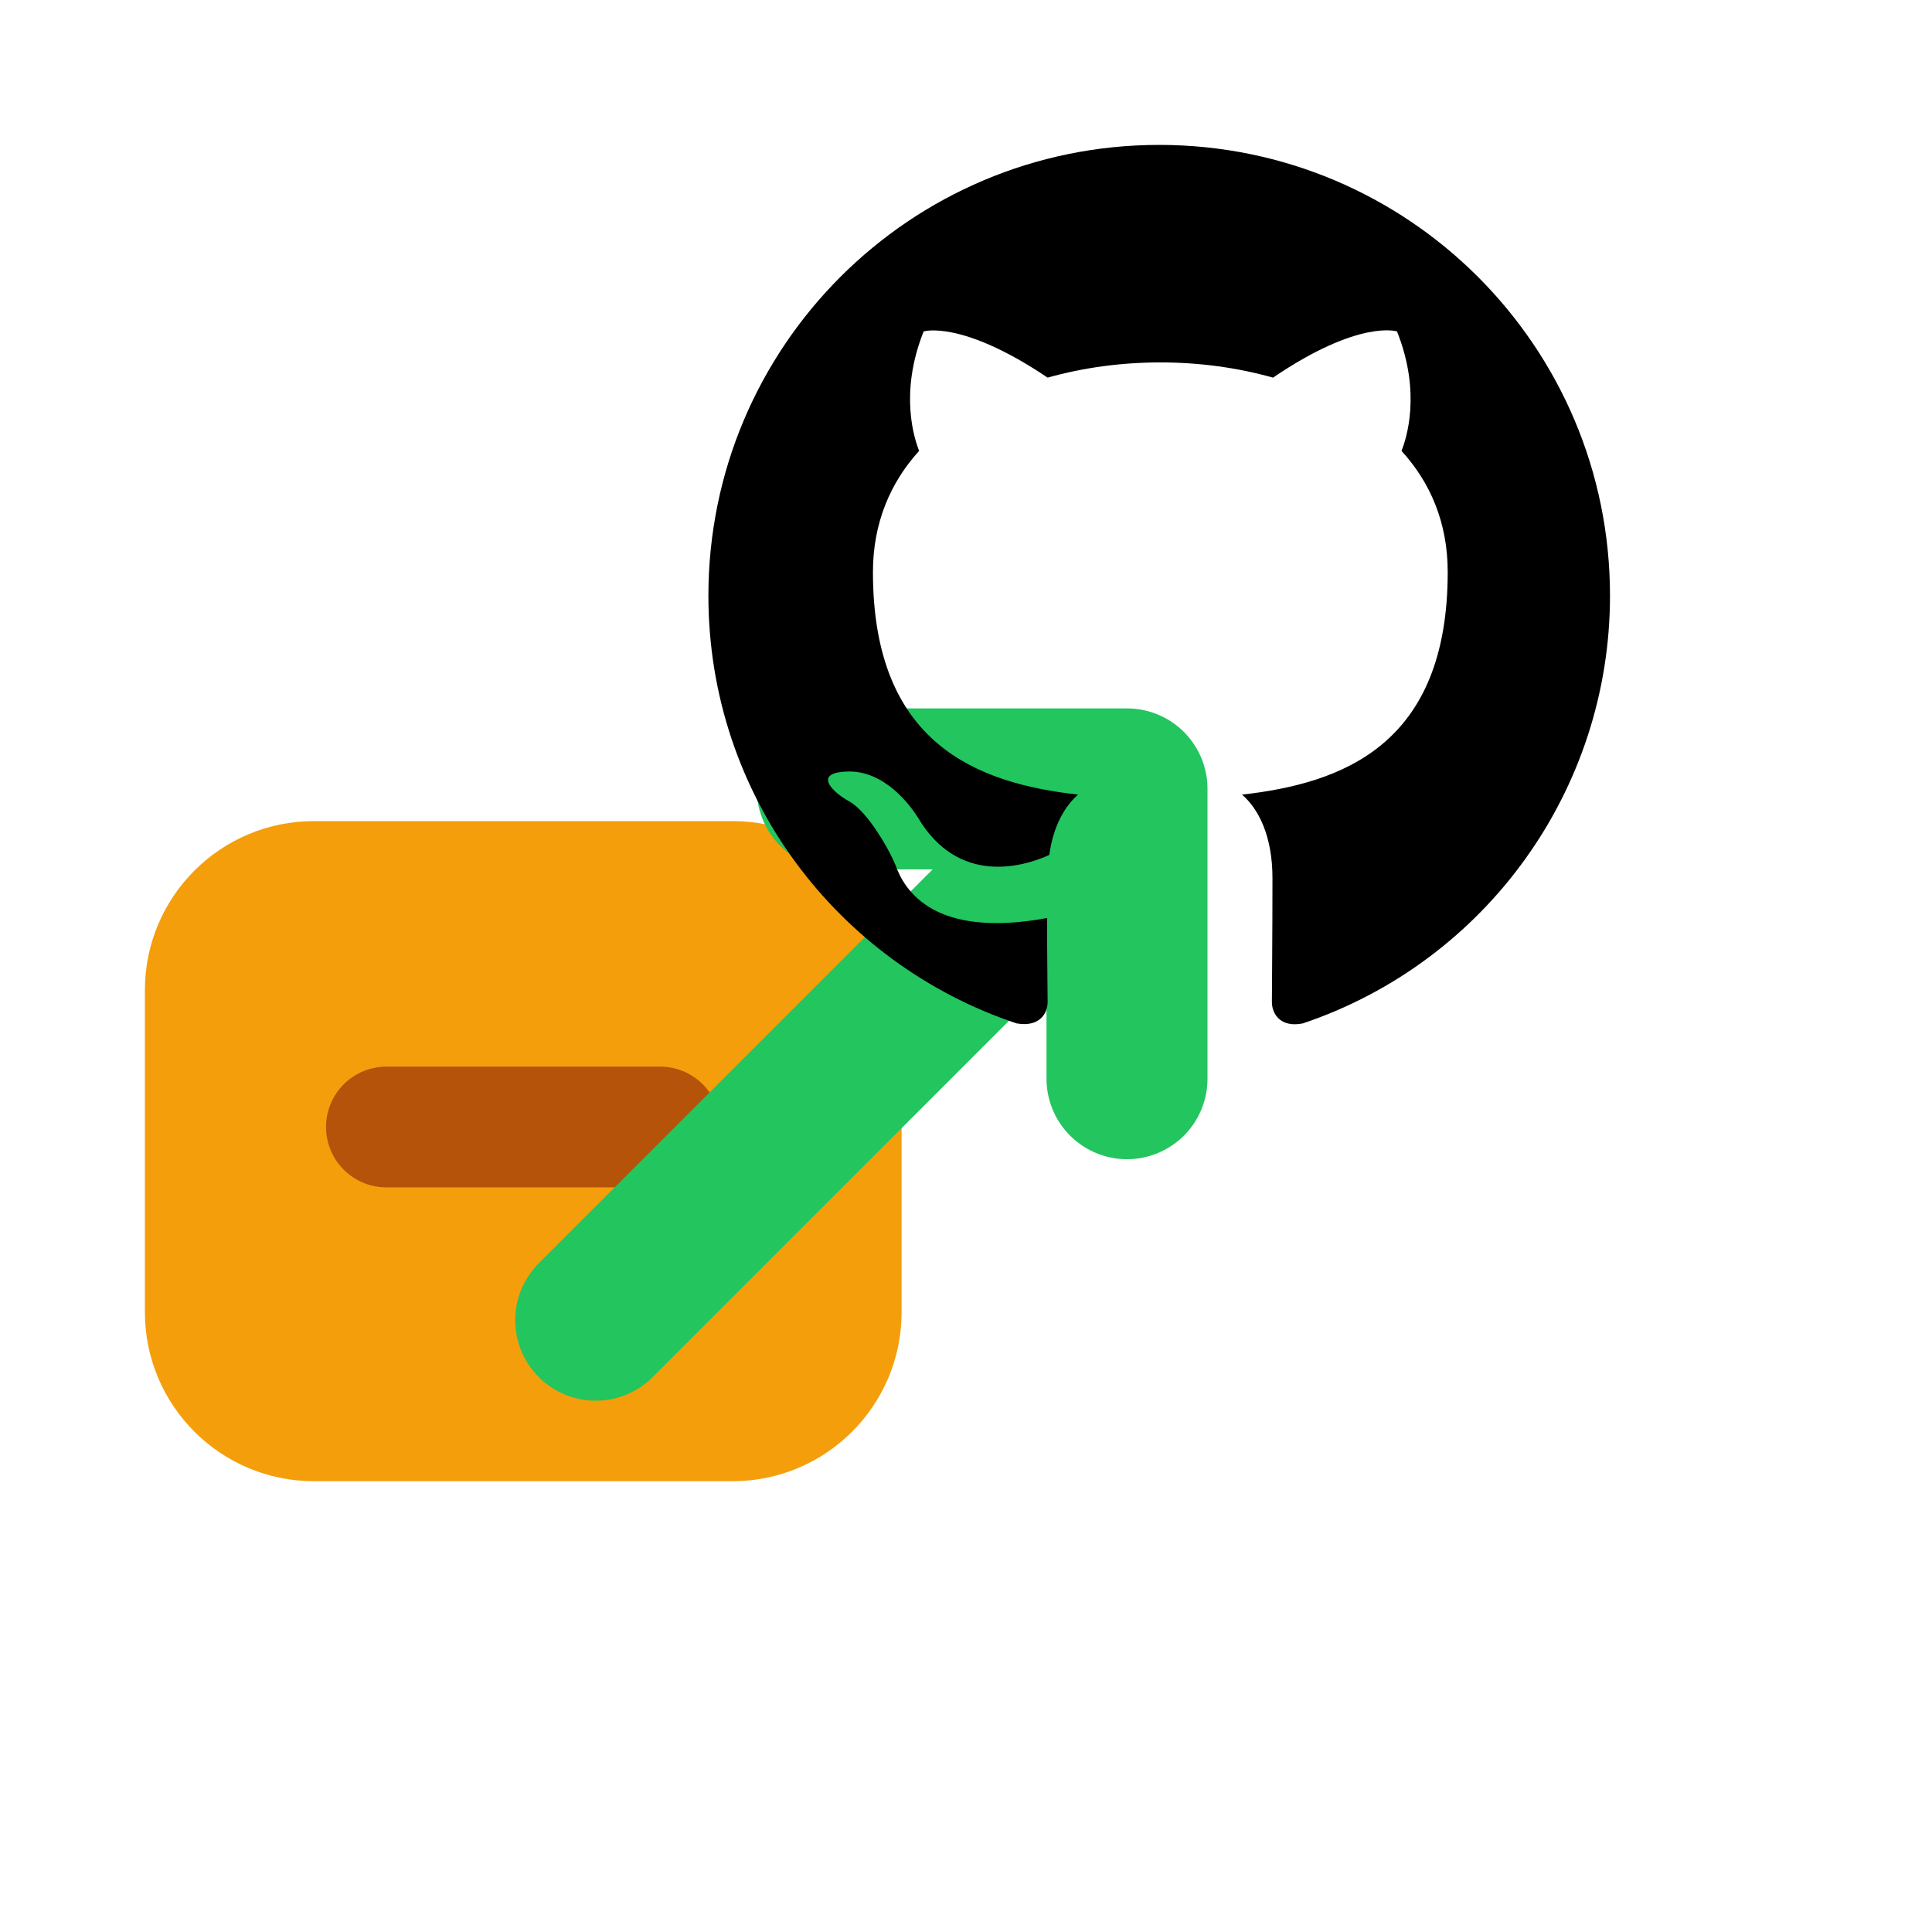
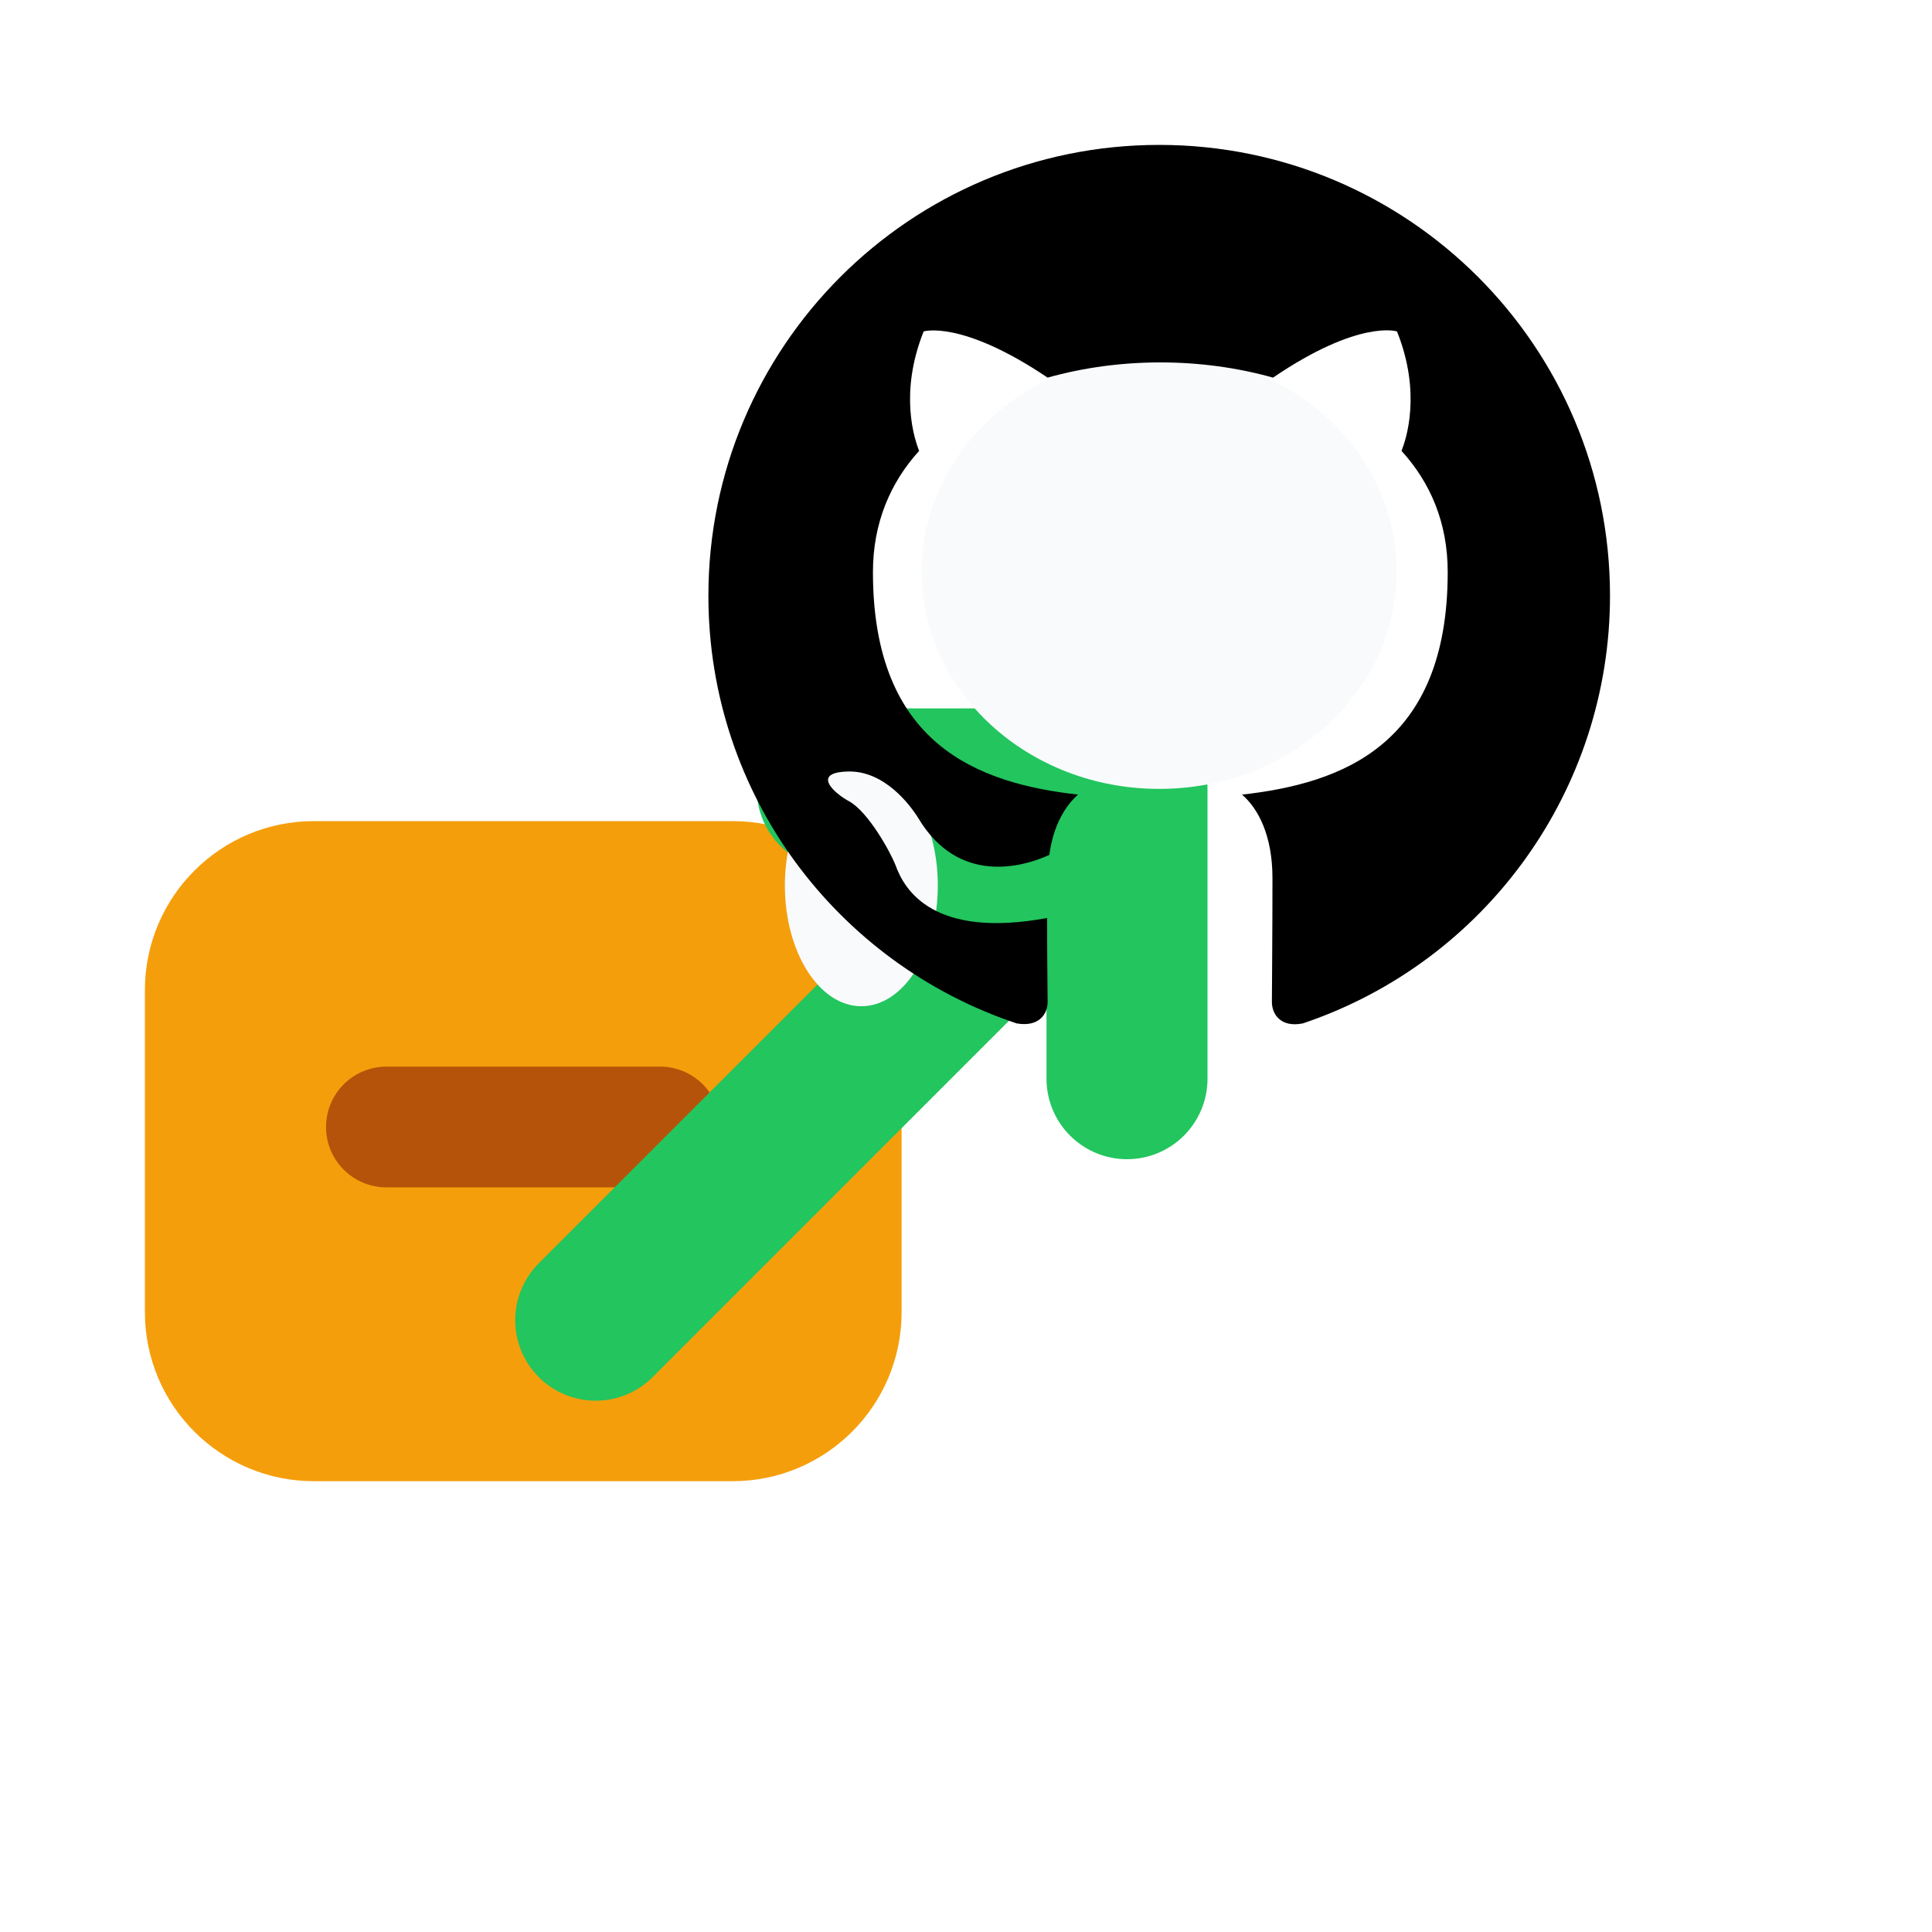
<svg xmlns="http://www.w3.org/2000/svg" viewBox="0 0 24 24" width="24" height="24">
  <g transform="translate(1.2 6.2)">
    <g transform="translate(-1.8 -2.6)">
      <rect x="2.4" y="6.6" width="9.4" height="8.2" rx="2.1" fill="#f59e0b" />
      <path d="M5.4 10.4h3.4" stroke="#b45309" stroke-width="1.5" stroke-linecap="round" />
      <path d="M8 12.8 14.4 6.4M11 6.2h3.6v3.6" fill="none" stroke="#22c55e" stroke-width="2" stroke-linecap="round" stroke-linejoin="round" />
    </g>
  </g>
  <g transform="translate(8.8 1.8)">
+     <ellipse cx="5.6" cy="5.3" rx="2.95" ry="2.7" fill="#f8fafc" />
+     <ellipse cx="1.9" cy="9.2" rx="0.95" ry="1.5" fill="#f8fafc" />
    <path d="M8 0C3.58 0 0 3.58 0 8c0 3.54 2.29 6.53 5.47 7.59.4.07.55-.17.55-.38 0-.19-.01-.82-.01-1.49-2.01.37-2.53-.49-2.69-.94-.09-.23-.48-.94-.82-1.13-.28-.15-.68-.52-.01-.53.63-.01 1.08.58 1.23.82.72 1.21 1.87.87 2.33.66.07-.52.28-.87.51-1.07-1.78-.2-3.64-.89-3.64-3.95 0-.87.31-1.59.82-2.15-.08-.2-.36-1.02.08-2.12 0 0 .67-.21 2.2.82.64-.18 1.32-.27 2-.27s1.36.09 2 .27c1.53-1.04 2.2-.82 2.2-.82.44 1.1.16 1.92.08 2.12.51.56.82 1.27.82 2.15 0 3.07-1.87 3.75-3.65 3.95.29.25.54.73.54 1.48 0 1.07-.01 1.93-.01 2.2 0 .21.15.46.55.38A8.01 8.01 0 0 0 16 8c0-4.42-3.58-8-8-8" transform="scale(0.7)" fill="#000" />
  </g>
</svg>
